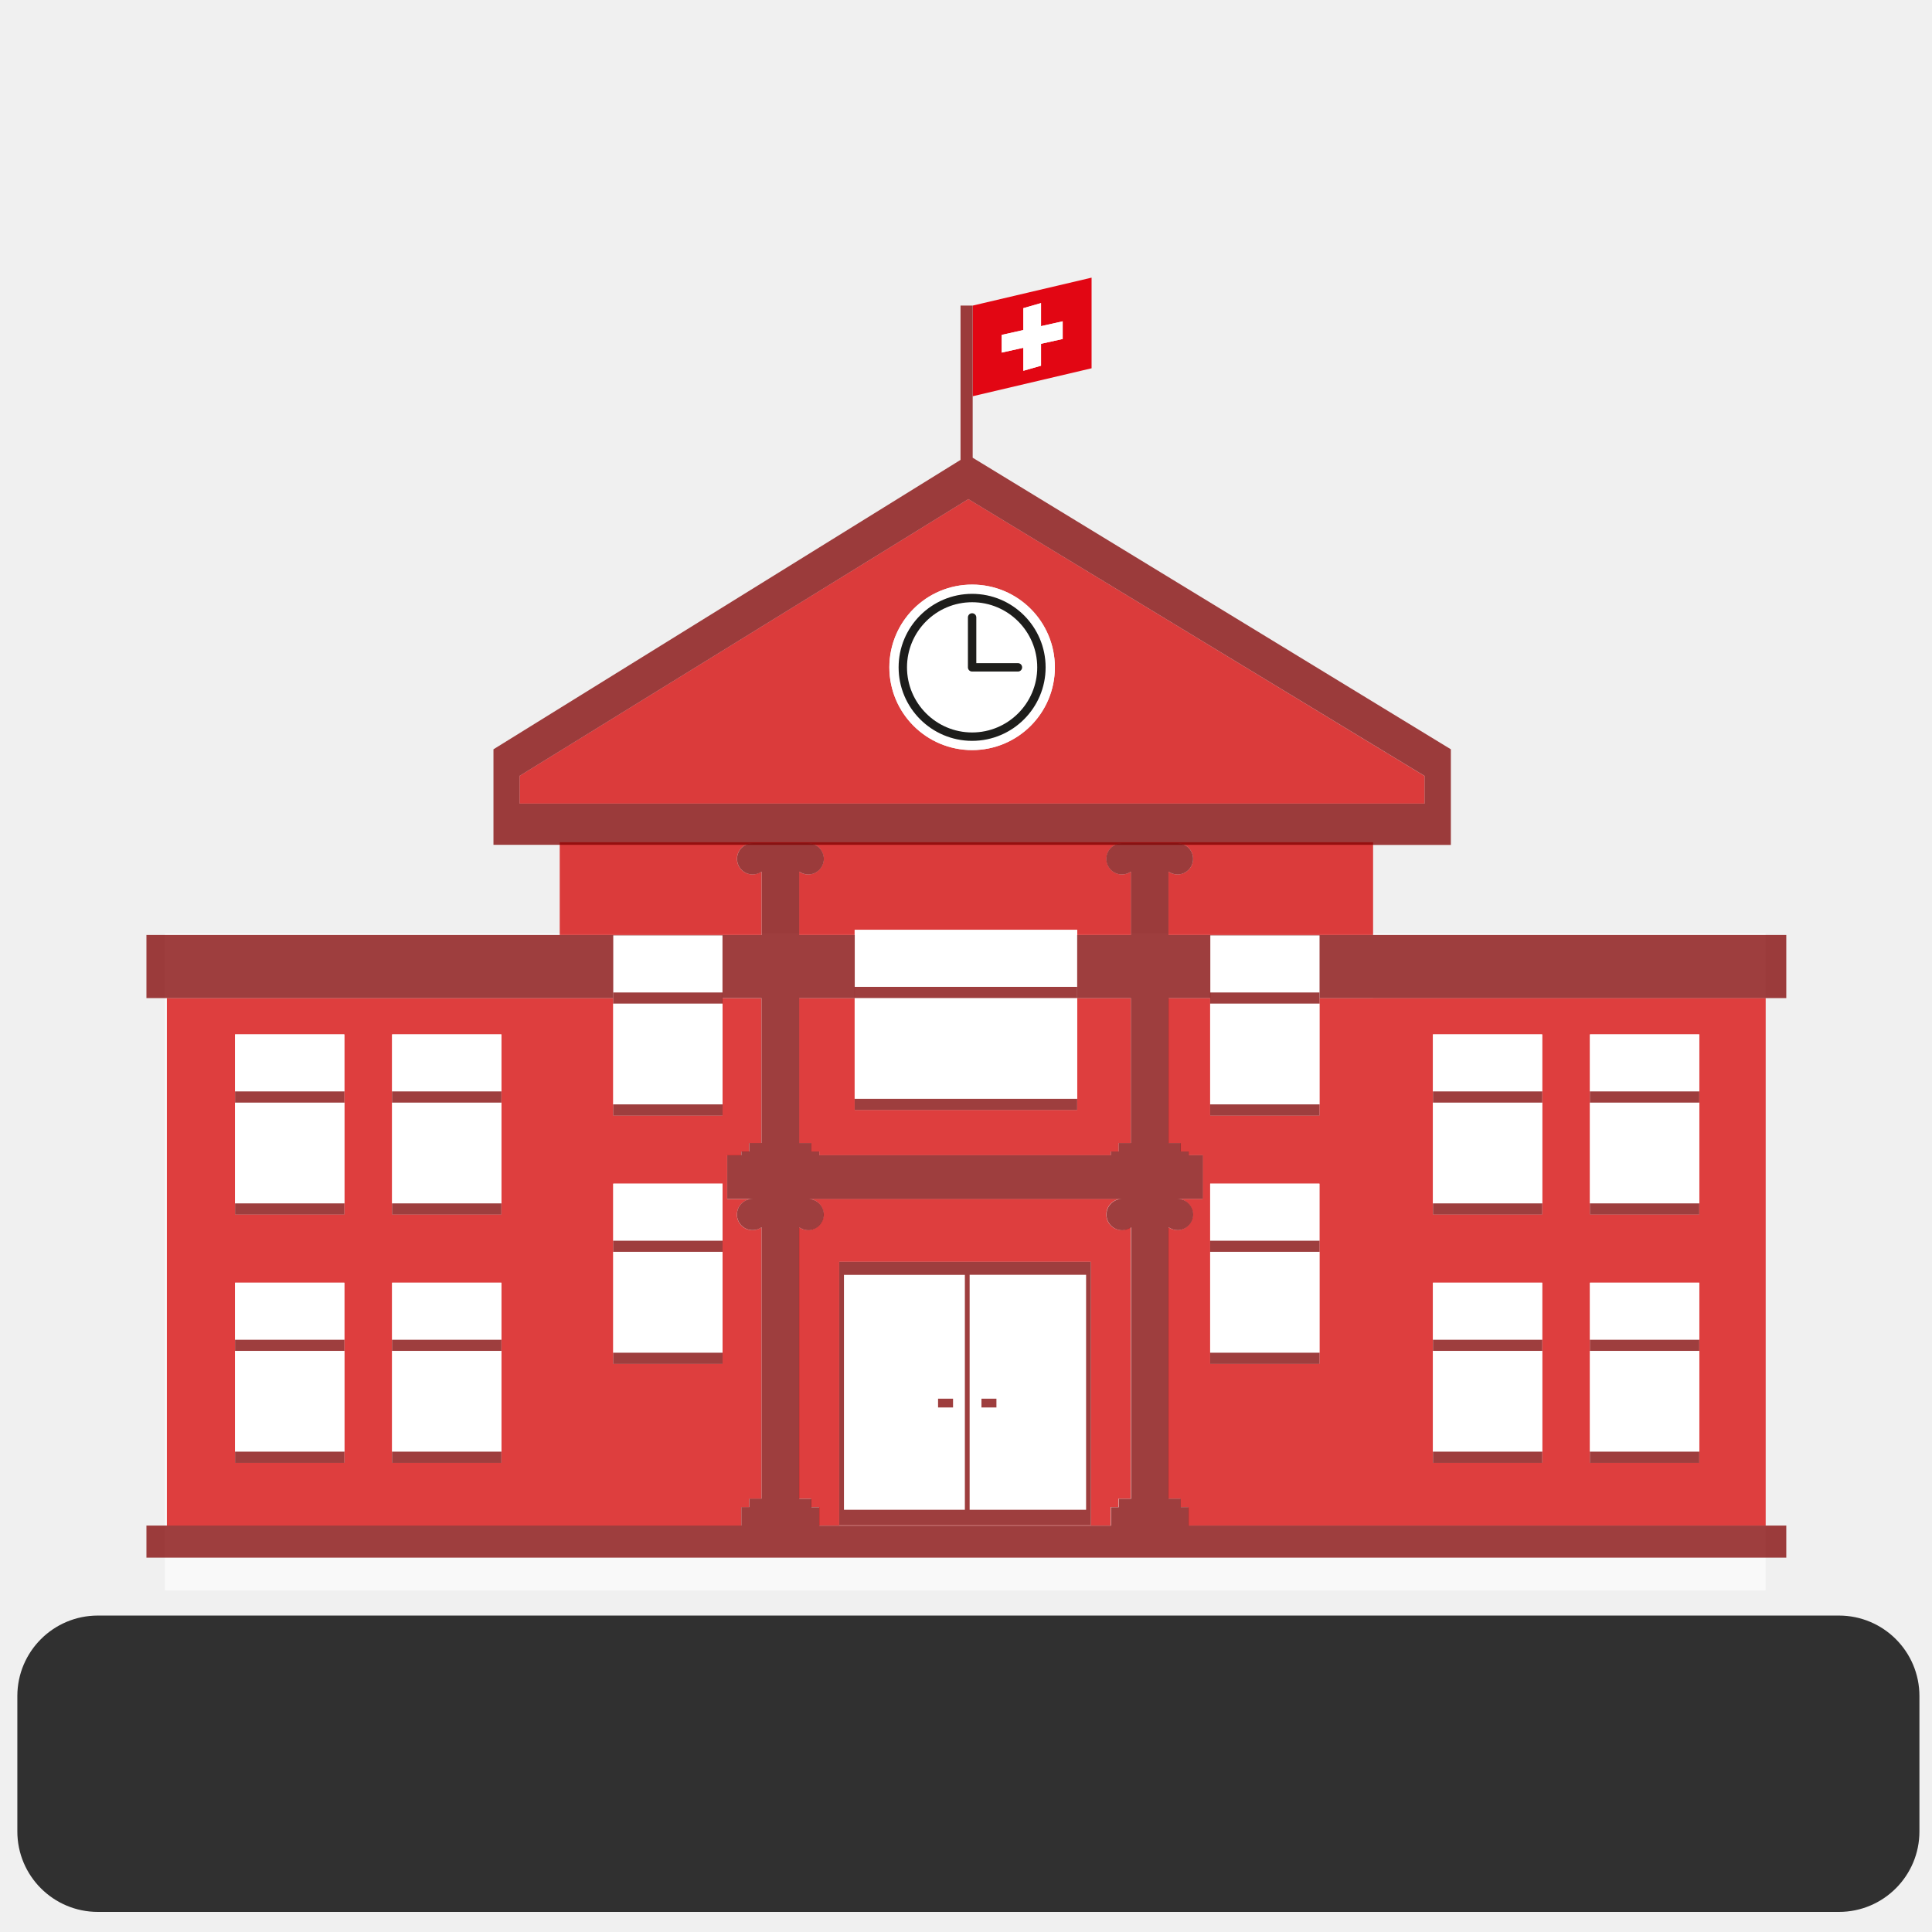
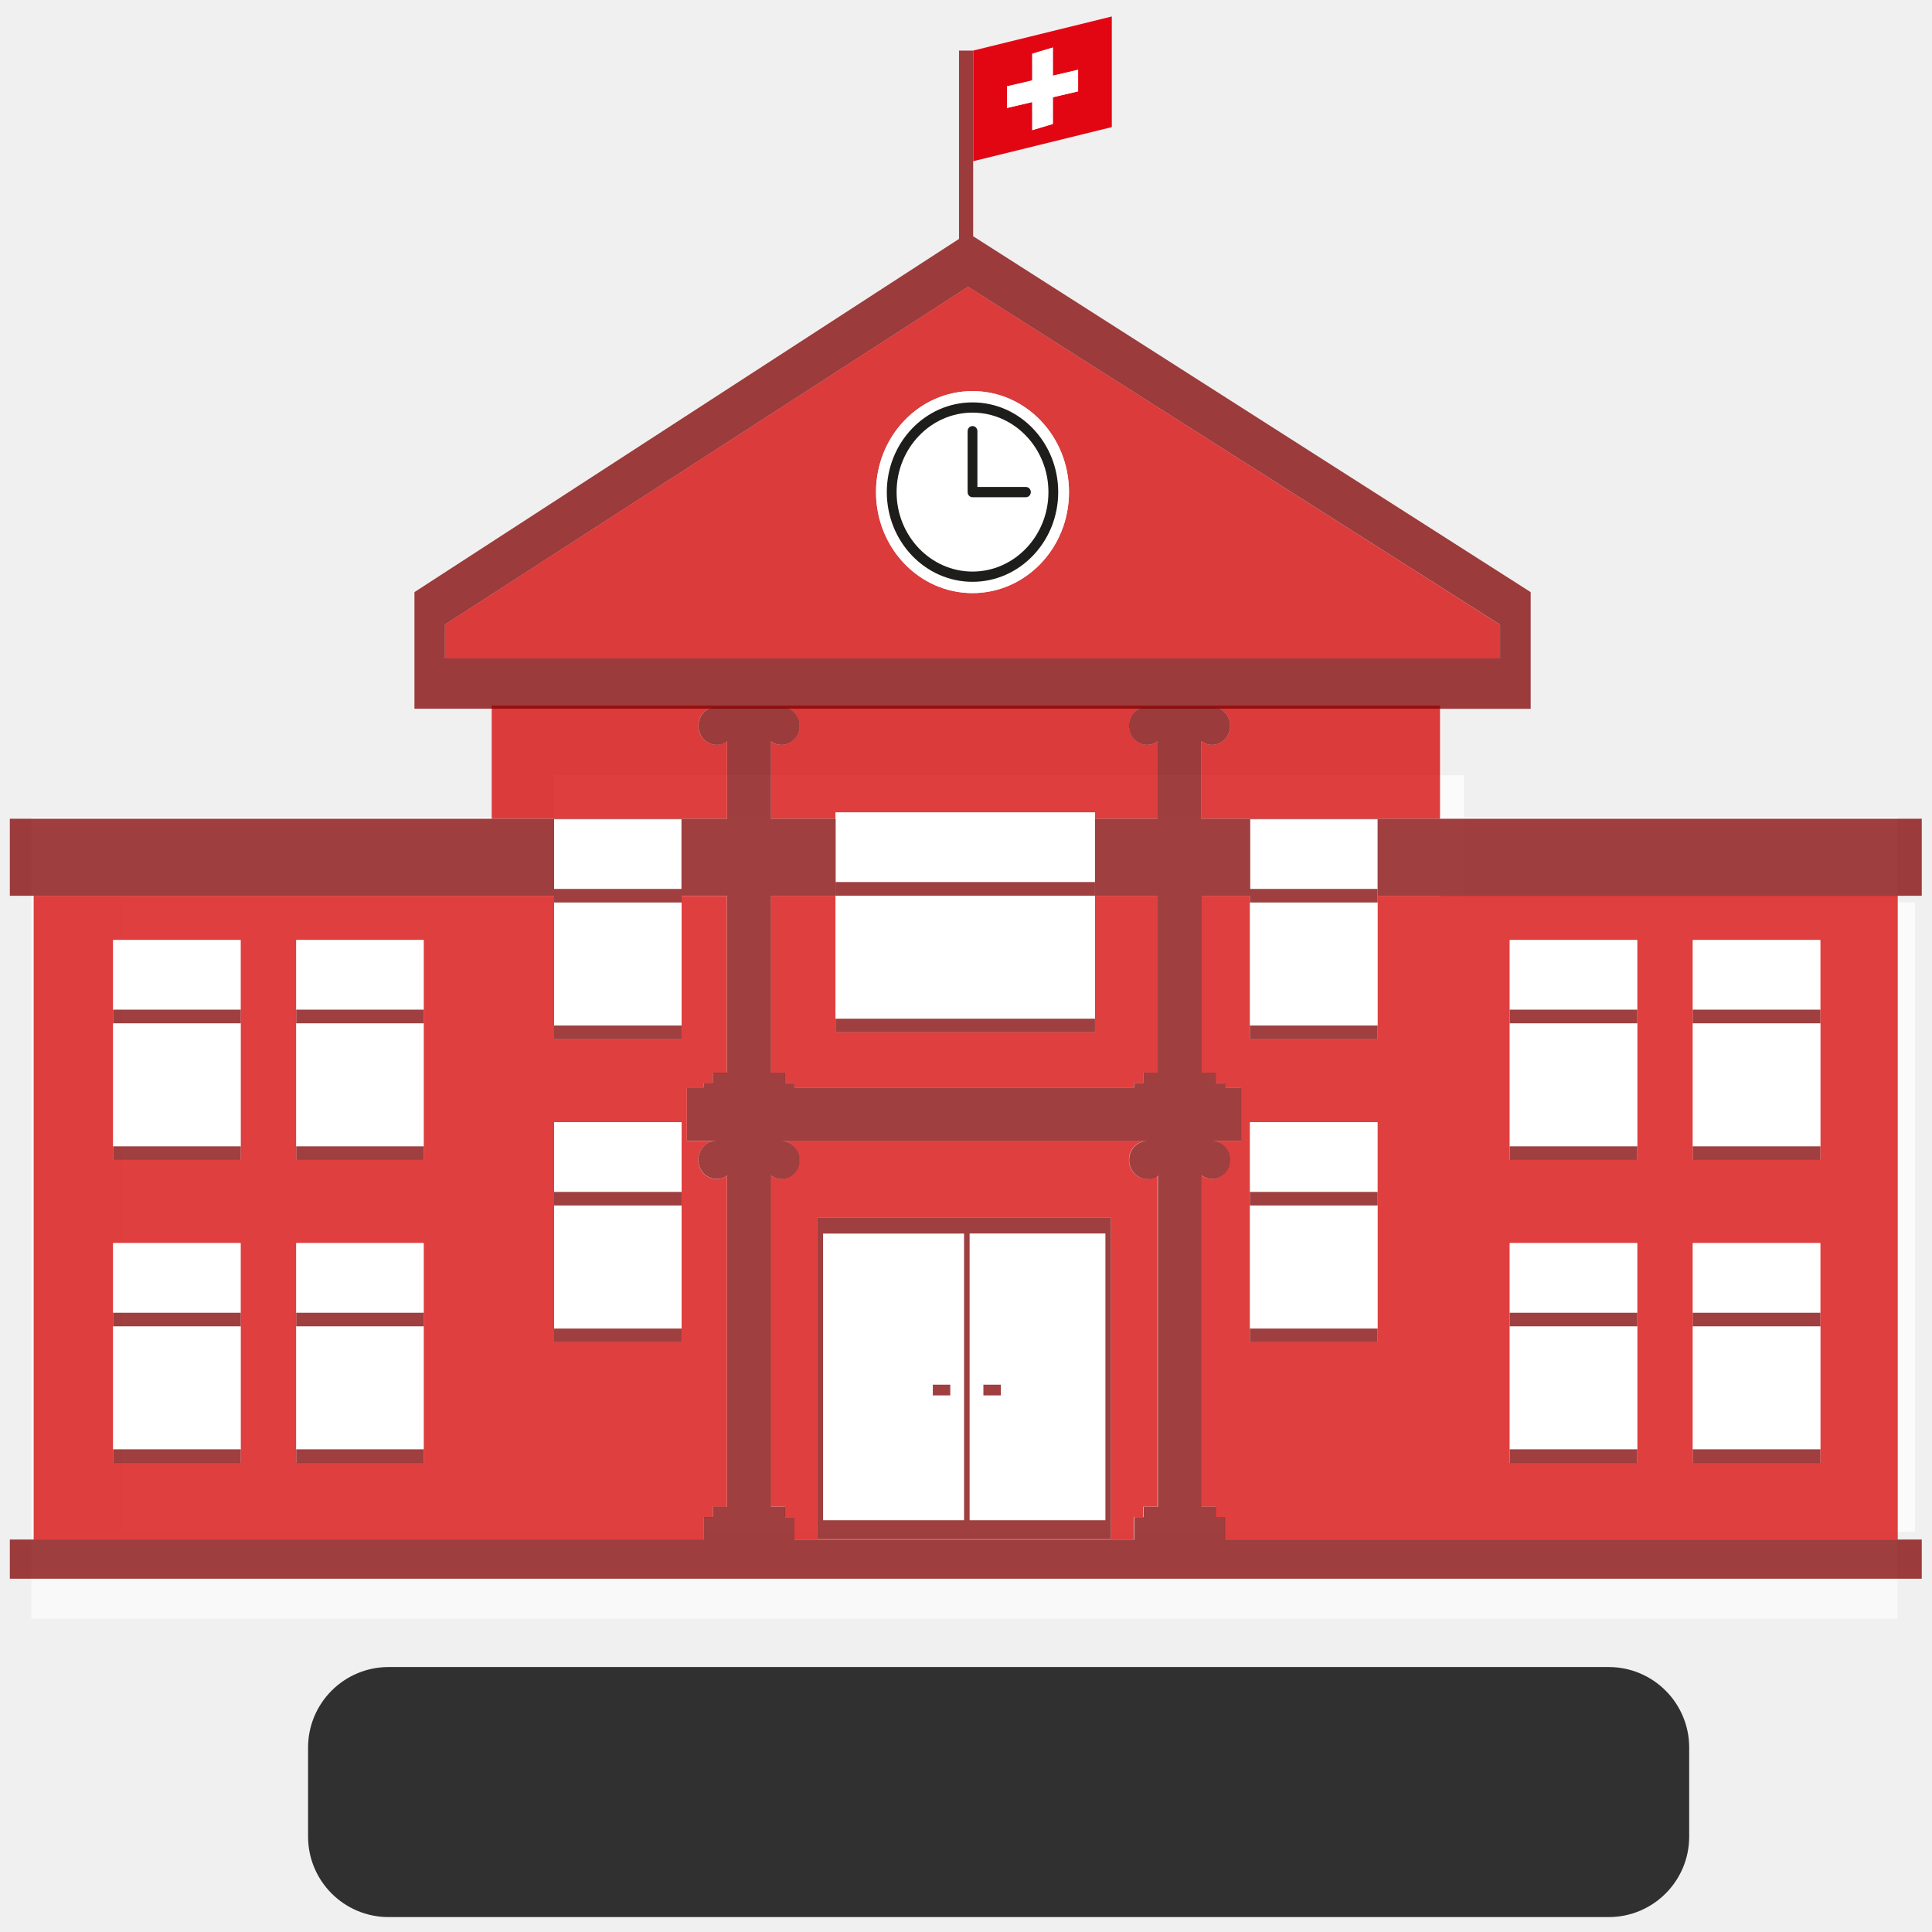
<svg xmlns="http://www.w3.org/2000/svg" version="1.1" id="Ebene_1" x="0px" y="0px" viewBox="0 0 240 240" style="enable-background:new 0 0 240 240;" xml:space="preserve">
  <defs id="defs163" />
  <style type="text/css" id="style2">
	.st0{fill:#D50000;}
	.st1{fill:#E20613;}
	.st2{fill:#FFFFFF;}
	.st3{fill:#585858;}
	.st4{fill:#1D1D1B;}
	.st5{fill:#858B8A;}
	.st6{fill:none;}
</style>
-   <rect style="opacity:0.8;fill:#ffffff;fill-opacity:0.753;stroke:none;stroke-width:1;stroke-opacity:1" id="rect977" width="198.829" height="81.617" x="20.494" y="115.957" />
-   <g id="g16" style="fill:#d40000;fill-opacity:0.753">
-     <path class="st0" d="M146.27,104.75c1.07,0,1.94,0.87,1.94,1.94s-0.87,1.94-1.94,1.94c-0.42,0-0.8-0.13-1.12-0.36v7.88h25.42v-4.08   v-7.44H69.53v11.52h25.08v-7.88c-0.32,0.22-0.7,0.36-1.12,0.36c-1.07,0-1.94-0.87-1.94-1.94s0.87-1.94,1.94-1.94h1.12h2.33h0.7   h1.63h1.12c1.07,0,1.94,0.87,1.94,1.94s-0.87,1.94-1.94,1.94c-0.42,0-0.8-0.13-1.12-0.36v7.88h6.9v-0.64h16.75h10.9v0.64h6.68   v-7.88c-0.32,0.22-0.7,0.36-1.12,0.36c-1.07,0-1.94-0.87-1.94-1.94s0.87-1.94,1.94-1.94h1.12h2.33h0.7h1.63H146.27z" id="path4" style="fill:#d40000;fill-opacity:0.753" />
-     <path class="st0" d="M89.76,124.67v12.52v1.38H76.18v-1.38v-12.52v-0.68h-6.66H20.73v65.53h48.79H92.1v-2.29h0.98v-1.05h1.52   v-33.72c-0.32,0.22-0.7,0.36-1.12,0.36c-1.07,0-1.94-0.87-1.94-1.94c0-1.07,0.87-1.94,1.94-1.94h-3.15v-2.71v-2.71h1.76v-0.47h0.98   v-1.05h1.52v-18h-4.85V124.67z M42.78,166.43v1.38v12.52v1.38H29.2v-1.38v-12.52v-1.38v-7.09h8.22h5.35V166.43z M42.78,135.58v1.38   v12.52v1.38H29.2v-1.38v-12.52v-1.38v-7.09h8.22h5.35V135.58z M62.28,166.43v1.38v12.52v1.38H48.71v-1.38v-12.52v-1.38v-7.09h8.22   h5.35V166.43z M62.28,135.58v1.38v12.52v1.38H48.71v-1.38v-12.52v-1.38v-7.09h8.22h5.35V135.58z M89.76,154.13v1.38v12.52v1.38   H76.18v-1.38v-12.52v-1.38v-7.09h8.22h5.35V154.13z" id="path6" style="fill:#d40000;fill-opacity:0.753" />
-     <polygon class="st0" points="133.81,136.5 133.81,137.88 106.17,137.88 106.17,136.5 106.17,123.99 99.27,123.99 99.27,141.99    100.79,141.99 100.79,143.04 101.78,143.04 101.78,143.51 137.98,143.51 137.98,143.04 138.97,143.04 138.97,141.99 140.49,141.99    140.49,123.99 133.81,123.99  " id="polygon8" style="fill:#d40000;fill-opacity:0.753" />
-     <path class="st0" d="M170.57,123.99h-6.66v0.68v12.52v1.38h-13.58v-1.38v-12.52v-0.68h-5.18v18h1.52v1.05h0.98v0.47h1.76v2.71v2.71   h-3.15c1.07,0,1.94,0.87,1.94,1.94c0,1.07-0.87,1.94-1.94,1.94c-0.42,0-0.8-0.13-1.12-0.36v33.72h1.52v1.05h0.98v2.29h22.91h48.79   v-65.53H170.57z M163.91,154.13v1.38v12.52v1.38h-13.58v-1.38v-12.52v-1.38v-7.09h8.22h5.35V154.13z M191.58,166.43v1.38v12.52   v1.38h-13.58v-1.38v-12.52v-1.38v-7.09h8.22h5.35V166.43z M191.58,135.58v1.38v12.52v1.38h-13.58v-1.38v-12.52v-1.38v-7.09h8.22   h5.35V135.58z M211.09,166.43v1.38v12.52v1.38h-13.58v-1.38v-12.52v-1.38v-7.09h8.22h5.35V166.43z M211.09,135.58v1.38v12.52v1.38   h-13.58v-1.38v-12.52v-1.38v-7.09h8.22h5.35V135.58z" id="path10" style="fill:#d40000;fill-opacity:0.753" />
-     <path class="st0" d="M137.43,150.87c0-1.07,0.87-1.94,1.94-1.94h-38.99c1.07,0,1.94,0.87,1.94,1.94c0,1.07-0.87,1.94-1.94,1.94   c-0.42,0-0.8-0.13-1.12-0.36v33.72h1.52v1.05h0.98v2.29h18.67h17.54v-2.29h0.98v-1.05h1.52v-33.72c-0.32,0.22-0.7,0.36-1.12,0.36   C138.3,152.82,137.43,151.95,137.43,150.87z M135.51,189.46h-0.59h-14.47h-0.59h-15.02h-0.04h-0.55v-32.71h0.55h0.04h15.02h0.59   h14.47h0.59V189.46z" id="path12" style="fill:#d40000;fill-opacity:0.753" />
-     <path class="st0" d="M176.97,96.4L120.29,62L64.55,96.38v3.45h112.42V96.4z M120.76,93.18c-5.68,0-10.28-4.6-10.28-10.28   c0-5.68,4.6-10.28,10.28-10.28c5.68,0,10.28,4.6,10.28,10.28C131.04,88.58,126.44,93.18,120.76,93.18z" id="path14" style="fill:#d40000;fill-opacity:0.753" />
-   </g>
-   <path class="st1" d="M135.6,34.49l-14.76,3.47v11.26l14.76-3.47V34.49z M132.01,42.11l-2.69,0.6v2.72l-2.19,0.63V43.2l-2.69,0.6  V41.6l2.69-0.6v-2.72l2.19-0.63v2.86l2.69-0.6V42.11z" id="path18" />
-   <g id="g76">
-     <polygon class="st2" points="76.18,124.67 76.18,137.19 79.06,137.19 89.76,137.19 89.76,124.67 82.25,124.67  " id="polygon20" />
-     <polygon class="st2" points="76.18,116.2 76.18,123.29 82.6,123.29 89.76,123.29 89.76,116.2 84.41,116.2  " id="polygon22" />
-     <polygon class="st2" points="150.33,124.67 150.33,137.19 153.2,137.19 163.91,137.19 163.91,124.67 156.4,124.67  " id="polygon24" />
-     <polygon class="st2" points="150.33,116.2 150.33,123.29 156.75,123.29 163.91,123.29 163.91,116.2 158.56,116.2  " id="polygon26" />
-     <polygon class="st2" points="76.18,147.04 76.18,154.13 82.6,154.13 89.76,154.13 89.76,147.04 84.41,147.04  " id="polygon28" />
-     <polygon class="st2" points="76.18,155.51 76.18,168.04 79.06,168.04 89.76,168.04 89.76,155.51 82.25,155.51  " id="polygon30" />
-     <polygon class="st2" points="150.33,155.51 150.33,168.04 153.2,168.04 163.91,168.04 163.91,155.51 156.4,155.51  " id="polygon32" />
-     <polygon class="st2" points="150.33,147.04 150.33,154.13 156.75,154.13 163.91,154.13 163.91,147.04 158.56,147.04  " id="polygon34" />
-     <path class="st2" d="M120.45,158.37v6.38v22.81h14.47v-29.18h-11.87H120.45z M123.78,173.75v1.09h-1.86v-1.09H123.78z" id="path36" />
-     <path class="st2" d="M104.84,187.55h6.33h8.69V166.2v-7.83h-15.02V187.55z M116.53,173.75h0.26h1.6v1.09h-1.87v-0.44V173.75z" id="path38" />
-     <polygon class="st2" points="48.71,128.5 48.71,135.58 55.12,135.58 62.28,135.58 62.28,128.5 56.93,128.5  " id="polygon40" />
-     <polygon class="st2" points="48.71,136.97 48.71,149.49 51.58,149.49 62.28,149.49 62.28,136.97 54.77,136.97  " id="polygon42" />
-     <polygon class="st2" points="48.71,167.81 48.71,180.33 51.58,180.33 62.28,180.33 62.28,167.81 54.77,167.81  " id="polygon44" />
-     <polygon class="st2" points="48.71,159.34 48.71,166.43 55.12,166.43 62.28,166.43 62.28,159.34 56.93,159.34  " id="polygon46" />
-     <polygon class="st2" points="29.2,136.97 29.2,149.49 32.07,149.49 42.78,149.49 42.78,136.97 35.26,136.97  " id="polygon48" />
-     <polygon class="st2" points="29.2,128.5 29.2,135.58 35.62,135.58 42.78,135.58 42.78,128.5 37.42,128.5  " id="polygon50" />
-     <polygon class="st2" points="29.2,159.34 29.2,166.43 35.62,166.43 42.78,166.43 42.78,159.34 37.42,159.34  " id="polygon52" />
-     <polygon class="st2" points="29.2,167.81 29.2,180.33 32.07,180.33 42.78,180.33 42.78,167.81 35.26,167.81  " id="polygon54" />
-     <polygon class="st2" points="197.51,136.97 197.51,149.49 200.38,149.49 211.09,149.49 211.09,136.97 203.58,136.97  " id="polygon56" />
-     <polygon class="st2" points="197.51,159.34 197.51,166.43 203.93,166.43 211.09,166.43 211.09,159.34 205.74,159.34  " id="polygon58" />
-     <polygon class="st2" points="197.51,167.81 197.51,180.33 200.38,180.33 211.09,180.33 211.09,167.81 203.58,167.81  " id="polygon60" />
-     <polygon class="st2" points="178.01,136.97 178.01,149.49 180.88,149.49 191.58,149.49 191.58,136.97 184.07,136.97  " id="polygon62" />
-     <polygon class="st2" points="178.01,128.5 178.01,135.58 184.42,135.58 191.58,135.58 191.58,128.5 186.23,128.5  " id="polygon64" />
-     <polygon class="st2" points="178.01,159.34 178.01,166.43 184.42,166.43 191.58,166.43 191.58,159.34 186.23,159.34  " id="polygon66" />
-     <polygon class="st2" points="178.01,167.81 178.01,180.33 180.88,180.33 191.58,180.33 191.58,167.81 184.07,167.81  " id="polygon68" />
-     <polygon class="st2" points="133.81,122.59 133.81,116.15 133.81,115.51 122.91,115.51 106.17,115.51 106.17,116.15 106.17,122.59    119.23,122.59  " id="polygon70" />
-     <polygon class="st2" points="133.81,136.5 133.81,123.99 133.81,123.98 118.52,123.98 106.17,123.98 106.17,123.99 106.17,136.5    112.02,136.5  " id="polygon72" />
-     <polygon class="st2" points="205.74,128.5 197.51,128.5 197.51,135.58 203.93,135.58 211.09,135.58 211.09,128.5  " id="polygon74" />
-   </g>
-   <g id="g136" style="fill:#800000;fill-opacity:0.753">
-     <polygon class="st3" points="112.02,136.5 106.17,136.5 106.17,137.88 133.81,137.88 133.81,136.5 " id="polygon78" style="fill:#800000;fill-opacity:0.753" />
-     <polygon class="st3" points="76.18,138.58 89.76,138.58 89.76,137.19 79.06,137.19 76.18,137.19 " id="polygon80" style="fill:#800000;fill-opacity:0.753" />
-     <polygon class="st3" points="150.33,138.58 163.91,138.58 163.91,137.19 153.2,137.19 150.33,137.19 " id="polygon82" style="fill:#800000;fill-opacity:0.753" />
-     <polygon class="st3" points="76.18,169.42 89.76,169.42 89.76,168.04 79.06,168.04 76.18,168.04 " id="polygon84" style="fill:#800000;fill-opacity:0.753" />
-     <polygon class="st3" points="150.33,169.42 163.91,169.42 163.91,168.04 153.2,168.04 150.33,168.04 " id="polygon86" style="fill:#800000;fill-opacity:0.753" />
-     <path class="st3" d="m 120.45,156.75 h -0.59 -15.02 -0.04 -0.55 v 32.71 h 0.55 0.04 15.02 0.59 14.47 0.59 v -32.71 h -0.59 z m -0.59,9.45 v 21.35 h -8.69 -6.33 v -29.18 h 15.02 z m 15.06,21.35 h -14.47 v -22.81 -6.38 h 2.6 11.87 z" id="path88" style="fill:#800000;fill-opacity:0.753" />
-     <polygon class="st3" points="118.39,173.75 116.79,173.75 116.53,173.75 116.53,174.39 116.53,174.84 118.39,174.84 " id="polygon90" style="fill:#800000;fill-opacity:0.753" />
-     <rect x="121.92" y="173.75" class="st3" width="1.86" height="1.09" id="rect92" style="fill:#800000;fill-opacity:0.753" />
-     <polygon class="st3" points="178.01,181.72 191.58,181.72 191.58,180.33 180.88,180.33 178.01,180.33 " id="polygon94" style="fill:#800000;fill-opacity:0.753" />
-     <polygon class="st3" points="48.71,150.87 62.28,150.87 62.28,149.49 51.58,149.49 48.71,149.49 " id="polygon96" style="fill:#800000;fill-opacity:0.753" />
-     <polygon class="st3" points="48.71,181.72 62.28,181.72 62.28,180.33 51.58,180.33 48.71,180.33 " id="polygon98" style="fill:#800000;fill-opacity:0.753" />
-     <polygon class="st3" points="29.2,150.87 42.78,150.87 42.78,149.49 32.07,149.49 29.2,149.49 " id="polygon100" style="fill:#800000;fill-opacity:0.753" />
-     <polygon class="st3" points="29.2,181.72 42.78,181.72 42.78,180.33 32.07,180.33 29.2,180.33 " id="polygon102" style="fill:#800000;fill-opacity:0.753" />
-     <polygon class="st3" points="197.51,150.87 211.09,150.87 211.09,149.49 200.38,149.49 197.51,149.49 " id="polygon104" style="fill:#800000;fill-opacity:0.753" />
-     <polygon class="st3" points="197.51,181.72 211.09,181.72 211.09,180.33 200.38,180.33 197.51,180.33 " id="polygon106" style="fill:#800000;fill-opacity:0.753" />
-     <polygon class="st3" points="178.01,150.87 191.58,150.87 191.58,149.49 180.88,149.49 178.01,149.49 " id="polygon108" style="fill:#800000;fill-opacity:0.753" />
-     <polygon class="st3" points="133.81,123.98 133.81,122.59 119.23,122.59 106.17,122.59 106.17,123.98 118.52,123.98 " id="polygon110" style="fill:#800000;fill-opacity:0.753" />
-     <polygon class="st3" points="89.76,123.29 82.6,123.29 76.18,123.29 76.18,123.99 76.18,124.67 82.25,124.67 89.76,124.67 89.76,123.99 " id="polygon112" style="fill:#800000;fill-opacity:0.753" />
-     <polygon class="st3" points="163.91,123.29 156.75,123.29 150.33,123.29 150.33,123.99 150.33,124.67 156.4,124.67 163.91,124.67 163.91,123.99 " id="polygon114" style="fill:#800000;fill-opacity:0.753" />
-     <polygon class="st3" points="76.18,154.13 76.18,155.51 82.25,155.51 89.76,155.51 89.76,154.13 82.6,154.13 " id="polygon116" style="fill:#800000;fill-opacity:0.753" />
-     <polygon class="st3" points="150.33,154.13 150.33,155.51 156.4,155.51 163.91,155.51 163.91,154.13 156.75,154.13 " id="polygon118" style="fill:#800000;fill-opacity:0.753" />
-     <polygon class="st3" points="178.01,166.43 178.01,167.81 184.07,167.81 191.58,167.81 191.58,166.43 184.42,166.43 " id="polygon120" style="fill:#800000;fill-opacity:0.753" />
-     <polygon class="st3" points="48.71,135.58 48.71,136.97 54.77,136.97 62.28,136.97 62.28,135.58 55.12,135.58 " id="polygon122" style="fill:#800000;fill-opacity:0.753" />
-     <polygon class="st3" points="48.71,166.43 48.71,167.81 54.77,167.81 62.28,167.81 62.28,166.43 55.12,166.43 " id="polygon124" style="fill:#800000;fill-opacity:0.753" />
-     <polygon class="st3" points="29.2,135.58 29.2,136.97 35.26,136.97 42.78,136.97 42.78,135.58 35.62,135.58 " id="polygon126" style="fill:#800000;fill-opacity:0.753" />
-     <polygon class="st3" points="29.2,166.43 29.2,167.81 35.26,167.81 42.78,167.81 42.78,166.43 35.62,166.43 " id="polygon128" style="fill:#800000;fill-opacity:0.753" />
-     <polygon class="st3" points="203.93,135.58 197.51,135.58 197.51,136.97 203.58,136.97 211.09,136.97 211.09,135.58 " id="polygon130" style="fill:#800000;fill-opacity:0.753" />
-     <polygon class="st3" points="197.51,166.43 197.51,167.81 203.58,167.81 211.09,167.81 211.09,166.43 203.93,166.43 " id="polygon132" style="fill:#800000;fill-opacity:0.753" />
-     <polygon class="st3" points="178.01,135.58 178.01,136.97 184.07,136.97 191.58,136.97 191.58,135.58 184.42,135.58 " id="polygon134" style="fill:#800000;fill-opacity:0.753" />
-   </g>
-   <path class="st2" d="M120.76,72.62c-5.68,0-10.28,4.6-10.28,10.28c0,5.68,4.6,10.28,10.28,10.28c5.68,0,10.28-4.6,10.28-10.28  C131.04,77.22,126.44,72.62,120.76,72.62z M120.76,92.04c-5.04,0-9.13-4.1-9.13-9.13c0-5.04,4.1-9.13,9.13-9.13  c5.04,0,9.13,4.1,9.13,9.13C129.89,87.94,125.8,92.04,120.76,92.04z" id="path138" />
-   <path class="st2" d="M120.76,74.82c-4.46,0-8.09,3.63-8.09,8.09c0,4.46,3.63,8.09,8.09,8.09c4.46,0,8.09-3.63,8.09-8.09  C128.85,78.44,125.22,74.82,120.76,74.82z M126.97,82.9c0,0.29-0.23,0.52-0.52,0.52h-5.69c-0.29,0-0.52-0.23-0.52-0.52v-6.2  c0-0.29,0.23-0.52,0.52-0.52c0.29,0,0.52,0.23,0.52,0.52v5.67h5.17C126.74,82.38,126.97,82.61,126.97,82.9z" id="path140" />
-   <g id="g146">
-     <path class="st4" d="M120.76,73.77c-5.04,0-9.13,4.1-9.13,9.13c0,5.04,4.1,9.13,9.13,9.13c5.04,0,9.13-4.1,9.13-9.13   C129.89,77.87,125.8,73.77,120.76,73.77z M120.76,90.99c-4.46,0-8.09-3.63-8.09-8.09c0-4.46,3.63-8.09,8.09-8.09   c4.46,0,8.09,3.63,8.09,8.09C128.85,87.36,125.22,90.99,120.76,90.99z" id="path142" />
-     <path class="st4" d="M126.45,82.38h-5.17V76.7c0-0.29-0.23-0.52-0.52-0.52c-0.29,0-0.52,0.23-0.52,0.52v6.2   c0,0.29,0.23,0.52,0.52,0.52h5.69c0.29,0,0.52-0.23,0.52-0.52C126.97,82.61,126.74,82.38,126.45,82.38z" id="path144" />
-   </g>
-   <g id="g152" style="fill:#800000;fill-opacity:0.753">
-     <path class="st5" d="M170.57,104.96h9.66V93.08l-59.4-36.22v-18.9h-1.51v19.17L61.3,93.08v11.87h8.23H170.57z M64.55,96.38   L120.29,62l56.68,34.39v3.44H64.55V96.38z" id="path148" style="fill:#800000;fill-opacity:0.753" />
-     <path class="st5" d="M163.91,123.99h6.66h48.79h2.54v-7.84h-51.33h-25.42v-7.88c0.32,0.22,0.7,0.36,1.12,0.36   c1.07,0,1.94-0.87,1.94-1.94s-0.87-1.94-1.94-1.94h-1.12h-1.63h-0.7h-2.33h-1.12c-1.07,0-1.94,0.87-1.94,1.94s0.87,1.94,1.94,1.94   c0.42,0,0.8-0.13,1.12-0.36v7.88h-6.68v6.45v1.38v0.01h6.68v18h-1.52v1.05h-0.98v0.47h-36.21v-0.47h-0.98v-1.05h-1.52v-18h6.9   v-0.01v-1.38v-6.45h-6.9v-7.88c0.32,0.22,0.7,0.36,1.12,0.36c1.07,0,1.94-0.87,1.94-1.94s-0.87-1.94-1.94-1.94h-1.12h-1.63h-0.7   h-2.33h-1.12c-1.07,0-1.94,0.87-1.94,1.94s0.87,1.94,1.94,1.94c0.42,0,0.8-0.13,1.12-0.36v7.88H69.53H18.19v7.84h2.54h48.79h6.66   v-0.7v-7.09h8.22h5.35v7.09v0.7h4.85v18h-1.52v1.05H92.1v0.47h-1.76v2.71v2.71h3.15c-1.07,0-1.94,0.87-1.94,1.94   c0,1.07,0.87,1.94,1.94,1.94c0.42,0,0.8-0.13,1.12-0.36v33.72h-1.52v1.05H92.1v2.29H69.53H20.73h-2.54v3.99H221.9v-3.99h-2.54   h-48.79h-22.91v-2.29h-0.98v-1.05h-1.52v-33.72c0.32,0.22,0.7,0.36,1.12,0.36c1.07,0,1.94-0.87,1.94-1.94   c0-1.07-0.87-1.94-1.94-1.94h3.15v-2.71v-2.71h-1.76v-0.47h-0.98v-1.05h-1.52v-18h5.18v-0.7v-7.09h8.22h5.35v7.09V123.99z    M101.78,189.52v-2.29h-0.98v-1.05h-1.52v-33.72c0.32,0.22,0.7,0.36,1.12,0.36c1.07,0,1.94-0.87,1.94-1.94   c0-1.07-0.87-1.94-1.94-1.94h38.99c-1.07,0-1.94,0.87-1.94,1.94c0,1.07,0.87,1.94,1.94,1.94c0.42,0,0.8-0.13,1.12-0.36v33.72h-1.52   v1.05h-0.98v2.29h-17.54H101.78z" id="path150" style="fill:#800000;fill-opacity:0.753" />
-   </g>
-   <polygon class="st2" points="129.32,37.65 127.12,38.28 127.12,41 124.43,41.6 124.43,43.8 127.12,43.2 127.12,46.06 129.32,45.43   129.32,42.71 132.01,42.11 132.01,39.92 129.32,40.52 " id="polygon154" />
+   <path style="opacity:1;fill:#ffffff;fill-opacity:0.753;stroke:none;stroke-width:1;stroke-opacity:1" d="M 68.833,96.312 V 112.109 H 15.176 v 78.174 H 237.876 V 112.109 H 181.858 V 96.312 Z" id="rect895" />
  <g id="g158">
    <rect class="st6" width="240" height="240" id="rect156" />
  </g>
-   <rect style="opacity:0.8;fill:#000000;fill-opacity:1;stroke:none;stroke-width:1;stroke-opacity:1" id="rect972" width="236.285" height="36.813" x="2.154" y="200.691" rx="10" ry="10" />
+   <rect style="opacity:0.8;fill:#000000;fill-opacity:1;stroke:none;stroke-width:1;stroke-opacity:1" id="rect972" width="171.567" height="31.061" x="38.27" y="207.086" rx="10" ry="10" />
+   <rect style="opacity:0.8;fill:#ffffff;fill-opacity:0.753;stroke:none;stroke-width:1;stroke-opacity:1" id="rect977" width="231.816" height="99.611" x="3.908" y="101.475" />
+   <g transform="matrix(1.165909,0,0,1.220467,-19.98606,-40.04659)" id="g16" style="fill:#d40000;fill-opacity:0.753;stroke-width:0.838">
+     <path class="st0" d="m 146.27,104.75 c 1.07,0 1.94,0.87 1.94,1.94 0,1.07 -0.87,1.94 -1.94,1.94 -0.42,0 -0.8,-0.13 -1.12,-0.36 v 7.88 h 25.42 v -4.08 -7.44 H 69.53 v 11.52 h 25.08 v -7.88 c -0.32,0.22 -0.7,0.36 -1.12,0.36 -1.07,0 -1.94,-0.87 -1.94,-1.94 0,-1.07 0.87,-1.94 1.94,-1.94 h 1.12 2.33 0.7 1.63 1.12 c 1.07,0 1.94,0.87 1.94,1.94 0,1.07 -0.87,1.94 -1.94,1.94 -0.42,0 -0.8,-0.13 -1.12,-0.36 v 7.88 h 6.9 v -0.64 h 16.75 10.9 v 0.64 h 6.68 v -7.88 c -0.32,0.22 -0.7,0.36 -1.12,0.36 -1.07,0 -1.94,-0.87 -1.94,-1.94 0,-1.07 0.87,-1.94 1.94,-1.94 h 1.12 2.33 0.7 1.63 z" id="path4" style="fill:#d40000;fill-opacity:0.753;stroke-width:0.838" />
+     <path class="st0" d="m 89.76,124.67 v 12.52 1.38 H 76.18 v -1.38 -12.52 -0.68 H 69.52 20.73 v 65.53 H 69.52 92.1 v -2.29 h 0.98 v -1.05 h 1.52 v -33.72 c -0.32,0.22 -0.7,0.36 -1.12,0.36 -1.07,0 -1.94,-0.87 -1.94,-1.94 0,-1.07 0.87,-1.94 1.94,-1.94 h -3.15 v -2.71 -2.71 h 1.76 v -0.47 h 0.98 V 142 h 1.52 v -18 h -4.85 v 0.67 z m -46.98,41.76 v 1.38 12.52 1.38 H 29.2 v -1.38 -12.52 -1.38 -7.09 h 8.22 5.35 v 7.09 z m 0,-30.85 v 1.38 12.52 1.38 H 29.2 v -1.38 -12.52 -1.38 -7.09 h 8.22 5.35 v 7.09 z m 19.5,30.85 v 1.38 12.52 1.38 H 48.71 v -1.38 -12.52 -1.38 -7.09 h 8.22 5.35 z m 0,-30.85 v 1.38 12.52 1.38 H 48.71 v -1.38 -12.52 -1.38 -7.09 h 8.22 5.35 z m 27.48,18.55 v 1.38 12.52 1.38 H 76.18 v -1.38 -12.52 -1.38 -7.09 h 8.22 5.35 v 7.09 z" id="path6" style="fill:#d40000;fill-opacity:0.753;stroke-width:0.838" />
+     <polygon class="st0" points="140.49,141.99 140.49,123.99 133.81,123.99 133.81,136.5 133.81,137.88 106.17,137.88 106.17,136.5 106.17,123.99 99.27,123.99 99.27,141.99 100.79,141.99 100.79,143.04 101.78,143.04 101.78,143.51 137.98,143.51 137.98,143.04 138.97,143.04 138.97,141.99 " id="polygon8" style="fill:#d40000;fill-opacity:0.753;stroke-width:0.838" />
+     <path class="st0" d="m 170.57,123.99 h -6.66 v 0.68 12.52 1.38 h -13.58 v -1.38 -12.52 -0.68 h -5.18 v 18 h 1.52 v 1.05 h 0.98 v 0.47 h 1.76 v 2.71 2.71 h -3.15 c 1.07,0 1.94,0.87 1.94,1.94 0,1.07 -0.87,1.94 -1.94,1.94 -0.42,0 -0.8,-0.13 -1.12,-0.36 v 33.72 h 1.52 v 1.05 h 0.98 v 2.29 h 22.91 48.79 v -65.53 h -48.77 z m -6.66,30.14 v 1.38 12.52 1.38 h -13.58 v -1.38 -12.52 -1.38 -7.09 h 8.22 5.35 v 7.09 z m 27.67,12.3 v 1.38 12.52 1.38 H 178 v -1.38 -12.52 -1.38 -7.09 h 8.22 5.35 v 7.09 z m 0,-30.85 v 1.38 12.52 1.38 H 178 v -1.38 -12.52 -1.38 -7.09 h 8.22 5.35 v 7.09 z m 19.51,30.85 v 1.38 12.52 1.38 h -13.58 v -1.38 -12.52 -1.38 -7.09 h 8.22 5.35 v 7.09 z m 0,-30.85 v 1.38 12.52 1.38 h -13.58 v -1.38 -12.52 -1.38 -7.09 h 8.22 5.35 v 7.09 z" id="path10" style="fill:#d40000;fill-opacity:0.753;stroke-width:0.838" />
+     <path class="st0" d="m 137.43,150.87 c 0,-1.07 0.87,-1.94 1.94,-1.94 h -38.99 c 1.07,0 1.94,0.87 1.94,1.94 0,1.07 -0.87,1.94 -1.94,1.94 -0.42,0 -0.8,-0.13 -1.12,-0.36 v 33.72 h 1.52 v 1.05 h 0.98 v 2.29 h 18.67 17.54 v -2.29 h 0.98 v -1.05 h 1.52 v -33.72 c -0.32,0.22 -0.7,0.36 -1.12,0.36 -1.05,0.01 -1.92,-0.86 -1.92,-1.94 z m -1.92,38.59 h -0.59 -14.47 -0.59 -15.02 -0.04 -0.55 v -32.71 h 0.55 0.04 15.02 0.59 14.47 0.59 z" id="path12" style="fill:#d40000;fill-opacity:0.753;stroke-width:0.838" />
+     <path class="st0" d="M 176.97,96.4 120.29,62 64.55,96.38 v 3.45 h 112.42 z m -56.21,-3.22 c -5.68,0 -10.28,-4.6 -10.28,-10.28 0,-5.68 4.6,-10.28 10.28,-10.28 5.68,0 10.28,4.6 10.28,10.28 0,5.68 -4.6,10.28 -10.28,10.28 z" id="path14" style="fill:#d40000;fill-opacity:0.753;stroke-width:0.838" />
+   </g>
+   <path class="st1" d="M 138.111,2.047 120.902,6.282 V 20.025 l 17.209,-4.235 z m -4.186,9.3 -3.136,0.732 v 3.32 l -2.553,0.769 v -3.491 l -3.136,0.732 v -2.685 l 3.136,-0.732 v -3.32 l 2.553,-0.769 V 9.395 l 3.136,-0.732 z" id="path18" style="fill:#e20613;stroke-width:1" />
+   <g transform="matrix(1.165909,0,0,1.220467,-19.98606,-40.04659)" id="g76" style="fill:#ffffff;stroke-width:0.838">
+     <polygon class="st2" points="89.76,137.19 89.76,124.67 82.25,124.67 76.18,124.67 76.18,137.19 79.06,137.19 " id="polygon20" style="fill:#ffffff;stroke-width:0.838" />
+     <polygon class="st2" points="89.76,123.29 89.76,116.2 84.41,116.2 76.18,116.2 76.18,123.29 82.6,123.29 " id="polygon22" style="fill:#ffffff;stroke-width:0.838" />
+     <polygon class="st2" points="163.91,137.19 163.91,124.67 156.4,124.67 150.33,124.67 150.33,137.19 153.2,137.19 " id="polygon24" style="fill:#ffffff;stroke-width:0.838" />
+     <polygon class="st2" points="163.91,123.29 163.91,116.2 158.56,116.2 150.33,116.2 150.33,123.29 156.75,123.29 " id="polygon26" style="fill:#ffffff;stroke-width:0.838" />
+     <polygon class="st2" points="89.76,154.13 89.76,147.04 84.41,147.04 76.18,147.04 76.18,154.13 82.6,154.13 " id="polygon28" style="fill:#ffffff;stroke-width:0.838" />
+     <polygon class="st2" points="89.76,168.04 89.76,155.51 82.25,155.51 76.18,155.51 76.18,168.04 79.06,168.04 " id="polygon30" style="fill:#ffffff;stroke-width:0.838" />
+     <polygon class="st2" points="163.91,168.04 163.91,155.51 156.4,155.51 150.33,155.51 150.33,168.04 153.2,168.04 " id="polygon32" style="fill:#ffffff;stroke-width:0.838" />
+     <polygon class="st2" points="163.91,154.13 163.91,147.04 158.56,147.04 150.33,147.04 150.33,154.13 156.75,154.13 " id="polygon34" style="fill:#ffffff;stroke-width:0.838" />
+     <path class="st2" d="m 120.45,158.37 v 6.38 22.81 h 14.47 v -29.18 h -11.87 -2.6 z m 3.33,15.38 v 1.09 h -1.86 v -1.09 z" id="path36" style="fill:#ffffff;stroke-width:0.838" />
+     <path class="st2" d="m 104.84,187.55 h 6.33 8.69 v -21.35 -7.83 h -15.02 z m 11.69,-13.8 h 0.26 1.6 v 1.09 h -1.87 v -0.44 -0.65 z" id="path38" style="fill:#ffffff;stroke-width:0.838" />
+     <polygon class="st2" points="62.28,135.58 62.28,128.5 56.93,128.5 48.71,128.5 48.71,135.58 55.12,135.58 " id="polygon40" style="fill:#ffffff;stroke-width:0.838" />
+     <polygon class="st2" points="62.28,149.49 62.28,136.97 54.77,136.97 48.71,136.97 48.71,149.49 51.58,149.49 " id="polygon42" style="fill:#ffffff;stroke-width:0.838" />
+     <polygon class="st2" points="62.28,180.33 62.28,167.81 54.77,167.81 48.71,167.81 48.71,180.33 51.58,180.33 " id="polygon44" style="fill:#ffffff;stroke-width:0.838" />
+     <polygon class="st2" points="62.28,166.43 62.28,159.34 56.93,159.34 48.71,159.34 48.71,166.43 55.12,166.43 " id="polygon46" style="fill:#ffffff;stroke-width:0.838" />
+     <polygon class="st2" points="42.78,149.49 42.78,136.97 35.26,136.97 29.2,136.97 29.2,149.49 32.07,149.49 " id="polygon48" style="fill:#ffffff;stroke-width:0.838" />
+     <polygon class="st2" points="42.78,135.58 42.78,128.5 37.42,128.5 29.2,128.5 29.2,135.58 35.62,135.58 " id="polygon50" style="fill:#ffffff;stroke-width:0.838" />
+     <polygon class="st2" points="42.78,166.43 42.78,159.34 37.42,159.34 29.2,159.34 29.2,166.43 35.62,166.43 " id="polygon52" style="fill:#ffffff;stroke-width:0.838" />
+     <polygon class="st2" points="42.78,180.33 42.78,167.81 35.26,167.81 29.2,167.81 29.2,180.33 32.07,180.33 " id="polygon54" style="fill:#ffffff;stroke-width:0.838" />
+     <polygon class="st2" points="211.09,149.49 211.09,136.97 203.58,136.97 197.51,136.97 197.51,149.49 200.38,149.49 " id="polygon56" style="fill:#ffffff;stroke-width:0.838" />
+     <polygon class="st2" points="211.09,166.43 211.09,159.34 205.74,159.34 197.51,159.34 197.51,166.43 203.93,166.43 " id="polygon58" style="fill:#ffffff;stroke-width:0.838" />
+     <polygon class="st2" points="211.09,180.33 211.09,167.81 203.58,167.81 197.51,167.81 197.51,180.33 200.38,180.33 " id="polygon60" style="fill:#ffffff;stroke-width:0.838" />
+     <polygon class="st2" points="191.58,149.49 191.58,136.97 184.07,136.97 178.01,136.97 178.01,149.49 180.88,149.49 " id="polygon62" style="fill:#ffffff;stroke-width:0.838" />
+     <polygon class="st2" points="191.58,135.58 191.58,128.5 186.23,128.5 178.01,128.5 178.01,135.58 184.42,135.58 " id="polygon64" style="fill:#ffffff;stroke-width:0.838" />
+     <polygon class="st2" points="191.58,166.43 191.58,159.34 186.23,159.34 178.01,159.34 178.01,166.43 184.42,166.43 " id="polygon66" style="fill:#ffffff;stroke-width:0.838" />
+     <polygon class="st2" points="191.58,180.33 191.58,167.81 184.07,167.81 178.01,167.81 178.01,180.33 180.88,180.33 " id="polygon68" style="fill:#ffffff;stroke-width:0.838" />
+     <polygon class="st2" points="119.23,122.59 133.81,122.59 133.81,116.15 133.81,115.51 122.91,115.51 106.17,115.51 106.17,116.15 106.17,122.59 " id="polygon70" style="fill:#ffffff;stroke-width:0.838" />
+     <polygon class="st2" points="112.02,136.5 133.81,136.5 133.81,123.99 133.81,123.98 118.52,123.98 106.17,123.98 106.17,123.99 106.17,136.5 " id="polygon72" style="fill:#ffffff;stroke-width:0.838" />
+     <polygon class="st2" points="203.93,135.58 211.09,135.58 211.09,128.5 205.74,128.5 197.51,128.5 197.51,135.58 " id="polygon74" style="fill:#ffffff;stroke-width:0.838" />
+   </g>
+   <g transform="matrix(1.165909,0,0,1.220467,-19.98606,-40.04659)" id="g136" style="fill:#800000;fill-opacity:0.753;stroke-width:0.838">
+     <polygon class="st3" points="112.02,136.5 106.17,136.5 106.17,137.88 133.81,137.88 133.81,136.5 " id="polygon78" style="fill:#800000;fill-opacity:0.753;stroke-width:0.838" />
+     <polygon class="st3" points="76.18,138.58 89.76,138.58 89.76,137.19 79.06,137.19 76.18,137.19 " id="polygon80" style="fill:#800000;fill-opacity:0.753;stroke-width:0.838" />
+     <polygon class="st3" points="150.33,138.58 163.91,138.58 163.91,137.19 153.2,137.19 150.33,137.19 " id="polygon82" style="fill:#800000;fill-opacity:0.753;stroke-width:0.838" />
+     <polygon class="st3" points="76.18,169.42 89.76,169.42 89.76,168.04 79.06,168.04 76.18,168.04 " id="polygon84" style="fill:#800000;fill-opacity:0.753;stroke-width:0.838" />
+     <polygon class="st3" points="150.33,169.42 163.91,169.42 163.91,168.04 153.2,168.04 150.33,168.04 " id="polygon86" style="fill:#800000;fill-opacity:0.753;stroke-width:0.838" />
+     <path class="st3" d="m 120.45,156.75 h -0.59 -15.02 -0.04 -0.55 v 32.71 h 0.55 0.04 15.02 0.59 14.47 0.59 v -32.71 h -0.59 z m -0.59,9.45 v 21.35 h -8.69 -6.33 v -29.18 h 15.02 z m 15.06,21.35 h -14.47 v -22.81 -6.38 h 2.6 11.87 z" id="path88" style="fill:#800000;fill-opacity:0.753;stroke-width:0.838" />
+     <polygon class="st3" points="116.53,174.39 116.53,174.84 118.39,174.84 118.39,173.75 116.79,173.75 116.53,173.75 " id="polygon90" style="fill:#800000;fill-opacity:0.753;stroke-width:0.838" />
+     <rect x="121.92" y="173.75" class="st3" width="1.86" height="1.09" id="rect92" style="fill:#800000;fill-opacity:0.753;stroke-width:0.838" />
+     <polygon class="st3" points="178.01,181.72 191.58,181.72 191.58,180.33 180.88,180.33 178.01,180.33 " id="polygon94" style="fill:#800000;fill-opacity:0.753;stroke-width:0.838" />
+     <polygon class="st3" points="48.71,150.87 62.28,150.87 62.28,149.49 51.58,149.49 48.71,149.49 " id="polygon96" style="fill:#800000;fill-opacity:0.753;stroke-width:0.838" />
+     <polygon class="st3" points="48.71,181.72 62.28,181.72 62.28,180.33 51.58,180.33 48.71,180.33 " id="polygon98" style="fill:#800000;fill-opacity:0.753;stroke-width:0.838" />
+     <polygon class="st3" points="29.2,150.87 42.78,150.87 42.78,149.49 32.07,149.49 29.2,149.49 " id="polygon100" style="fill:#800000;fill-opacity:0.753;stroke-width:0.838" />
+     <polygon class="st3" points="29.2,181.72 42.78,181.72 42.78,180.33 32.07,180.33 29.2,180.33 " id="polygon102" style="fill:#800000;fill-opacity:0.753;stroke-width:0.838" />
+     <polygon class="st3" points="197.51,150.87 211.09,150.87 211.09,149.49 200.38,149.49 197.51,149.49 " id="polygon104" style="fill:#800000;fill-opacity:0.753;stroke-width:0.838" />
+     <polygon class="st3" points="197.51,181.72 211.09,181.72 211.09,180.33 200.38,180.33 197.51,180.33 " id="polygon106" style="fill:#800000;fill-opacity:0.753;stroke-width:0.838" />
+     <polygon class="st3" points="178.01,150.87 191.58,150.87 191.58,149.49 180.88,149.49 178.01,149.49 " id="polygon108" style="fill:#800000;fill-opacity:0.753;stroke-width:0.838" />
+     <polygon class="st3" points="106.17,122.59 106.17,123.98 118.52,123.98 133.81,123.98 133.81,122.59 119.23,122.59 " id="polygon110" style="fill:#800000;fill-opacity:0.753;stroke-width:0.838" />
+     <polygon class="st3" points="89.76,123.99 89.76,123.29 82.6,123.29 76.18,123.29 76.18,123.99 76.18,124.67 82.25,124.67 89.76,124.67 " id="polygon112" style="fill:#800000;fill-opacity:0.753;stroke-width:0.838" />
+     <polygon class="st3" points="163.91,123.99 163.91,123.29 156.75,123.29 150.33,123.29 150.33,123.99 150.33,124.67 156.4,124.67 163.91,124.67 " id="polygon114" style="fill:#800000;fill-opacity:0.753;stroke-width:0.838" />
+     <polygon class="st3" points="89.76,155.51 89.76,154.13 82.6,154.13 76.18,154.13 76.18,155.51 82.25,155.51 " id="polygon116" style="fill:#800000;fill-opacity:0.753;stroke-width:0.838" />
+     <polygon class="st3" points="163.91,155.51 163.91,154.13 156.75,154.13 150.33,154.13 150.33,155.51 156.4,155.51 " id="polygon118" style="fill:#800000;fill-opacity:0.753;stroke-width:0.838" />
+     <polygon class="st3" points="191.58,167.81 191.58,166.43 184.42,166.43 178.01,166.43 178.01,167.81 184.07,167.81 " id="polygon120" style="fill:#800000;fill-opacity:0.753;stroke-width:0.838" />
+     <polygon class="st3" points="62.28,136.97 62.28,135.58 55.12,135.58 48.71,135.58 48.71,136.97 54.77,136.97 " id="polygon122" style="fill:#800000;fill-opacity:0.753;stroke-width:0.838" />
+     <polygon class="st3" points="62.28,167.81 62.28,166.43 55.12,166.43 48.71,166.43 48.71,167.81 54.77,167.81 " id="polygon124" style="fill:#800000;fill-opacity:0.753;stroke-width:0.838" />
+     <polygon class="st3" points="42.78,136.97 42.78,135.58 35.62,135.58 29.2,135.58 29.2,136.97 35.26,136.97 " id="polygon126" style="fill:#800000;fill-opacity:0.753;stroke-width:0.838" />
+     <polygon class="st3" points="42.78,167.81 42.78,166.43 35.62,166.43 29.2,166.43 29.2,167.81 35.26,167.81 " id="polygon128" style="fill:#800000;fill-opacity:0.753;stroke-width:0.838" />
+     <polygon class="st3" points="203.58,136.97 211.09,136.97 211.09,135.58 203.93,135.58 197.51,135.58 197.51,136.97 " id="polygon130" style="fill:#800000;fill-opacity:0.753;stroke-width:0.838" />
+     <polygon class="st3" points="211.09,167.81 211.09,166.43 203.93,166.43 197.51,166.43 197.51,167.81 203.58,167.81 " id="polygon132" style="fill:#800000;fill-opacity:0.753;stroke-width:0.838" />
+     <polygon class="st3" points="191.58,136.97 191.58,135.58 184.42,135.58 178.01,135.58 178.01,136.97 184.07,136.97 " id="polygon134" style="fill:#800000;fill-opacity:0.753;stroke-width:0.838" />
+   </g>
+   <path class="st2" d="m 120.809,48.584 c -6.622,0 -11.986,5.614 -11.986,12.546 0,6.932 5.363,12.546 11.986,12.546 6.622,0 11.986,-5.614 11.986,-12.546 0,-6.932 -5.363,-12.546 -11.986,-12.546 z m 0,23.701 c -5.876,0 -10.645,-5.004 -10.645,-11.143 0,-6.151 4.78,-11.143 10.645,-11.143 5.876,0 10.645,5.004 10.645,11.143 0,6.139 -4.769,11.143 -10.645,11.143 z" id="path138" style="fill:#ffffff;stroke-width:1" />
+   <path class="st2" d="m 120.809,51.269 c -5.2,0 -9.432,4.43 -9.432,9.874 0,5.443 4.232,9.874 9.432,9.874 5.2,0 9.432,-4.43 9.432,-9.874 0,-5.455 -4.232,-9.874 -9.432,-9.874 z m 7.24,9.861 c 0,0.354 -0.268,0.635 -0.606,0.635 h -6.634 c -0.338,0 -0.606,-0.281 -0.606,-0.635 v -7.567 c 0,-0.354 0.268,-0.635 0.606,-0.635 0.338,0 0.606,0.281 0.606,0.635 v 6.92 h 6.028 c 0.338,0.012 0.606,0.293 0.606,0.647 z" id="path140" style="fill:#ffffff;stroke-width:1" />
+   <g transform="matrix(1.165909,0,0,1.220467,-19.98606,-40.04659)" id="g146" style="stroke-width:0.838">
+     <path class="st4" d="m 120.76,73.77 c -5.04,0 -9.13,4.1 -9.13,9.13 0,5.04 4.1,9.13 9.13,9.13 5.04,0 9.13,-4.1 9.13,-9.13 0,-5.03 -4.09,-9.13 -9.13,-9.13 z m 0,17.22 c -4.46,0 -8.09,-3.63 -8.09,-8.09 0,-4.46 3.63,-8.09 8.09,-8.09 4.46,0 8.09,3.63 8.09,8.09 0,4.46 -3.63,8.09 -8.09,8.09 z" id="path142" style="fill:#1d1d1b;stroke-width:0.838" />
+     <path class="st4" d="m 126.45,82.38 h -5.17 V 76.7 c 0,-0.29 -0.23,-0.52 -0.52,-0.52 -0.29,0 -0.52,0.23 -0.52,0.52 v 6.2 c 0,0.29 0.23,0.52 0.52,0.52 h 5.69 c 0.29,0 0.52,-0.23 0.52,-0.52 0,-0.29 -0.23,-0.52 -0.52,-0.52 z" id="path144" style="fill:#1d1d1b;stroke-width:0.838" />
+   </g>
+   <g transform="matrix(1.165909,0,0,1.220467,-19.98606,-40.04659)" id="g152" style="fill:#800000;fill-opacity:0.753;stroke-width:0.838">
+     <path class="st5" d="m 170.57,104.96 h 9.66 V 93.08 l -59.4,-36.22 v -18.9 h -1.51 V 57.13 L 61.3,93.08 v 11.87 h 8.23 101.04 z M 64.55,96.38 120.29,62 176.97,96.39 v 3.44 H 64.55 Z" id="path148" style="fill:#800000;fill-opacity:0.753;stroke-width:0.838" />
+     <path class="st5" d="m 163.91,123.99 h 6.66 48.79 2.54 v -7.84 h -51.33 -25.42 v -7.88 c 0.32,0.22 0.7,0.36 1.12,0.36 1.07,0 1.94,-0.87 1.94,-1.94 0,-1.07 -0.87,-1.94 -1.94,-1.94 h -1.12 -1.63 -0.7 -2.33 -1.12 c -1.07,0 -1.94,0.87 -1.94,1.94 0,1.07 0.87,1.94 1.94,1.94 0.42,0 0.8,-0.13 1.12,-0.36 v 7.88 h -6.68 v 6.45 1.38 0.01 h 6.68 v 18 h -1.52 v 1.05 h -0.98 v 0.47 h -36.21 v -0.47 h -0.98 v -1.05 h -1.52 v -18 h 6.9 v -0.01 -1.38 -6.45 h -6.9 v -7.88 c 0.32,0.22 0.7,0.36 1.12,0.36 1.07,0 1.94,-0.87 1.94,-1.94 0,-1.07 -0.87,-1.94 -1.94,-1.94 h -1.12 -1.63 -0.7 -2.33 -1.12 c -1.07,0 -1.94,0.87 -1.94,1.94 0,1.07 0.87,1.94 1.94,1.94 0.42,0 0.8,-0.13 1.12,-0.36 v 7.88 H 69.53 18.19 v 7.84 h 2.54 48.79 6.66 v -0.7 -7.09 h 8.22 5.35 v 7.09 0.7 h 4.85 v 18 h -1.52 v 1.05 H 92.1 v 0.47 h -1.76 v 2.71 2.71 h 3.15 c -1.07,0 -1.94,0.87 -1.94,1.94 0,1.07 0.87,1.94 1.94,1.94 0.42,0 0.8,-0.13 1.12,-0.36 v 33.72 h -1.52 v 1.05 H 92.1 v 2.29 H 69.53 20.73 18.19 v 3.99 H 221.9 v -3.99 h -2.54 -48.79 -22.91 v -2.29 h -0.98 v -1.05 h -1.52 v -33.72 c 0.32,0.22 0.7,0.36 1.12,0.36 1.07,0 1.94,-0.87 1.94,-1.94 0,-1.07 -0.87,-1.94 -1.94,-1.94 h 3.15 v -2.71 -2.71 h -1.76 v -0.47 h -0.98 v -1.05 h -1.52 v -18 h 5.18 v -0.7 -7.09 h 8.22 5.35 v 7.09 0.7 z m -62.13,65.53 v -2.29 h -0.98 v -1.05 h -1.52 v -33.72 c 0.32,0.22 0.7,0.36 1.12,0.36 1.07,0 1.94,-0.87 1.94,-1.94 0,-1.07 -0.87,-1.94 -1.94,-1.94 h 38.99 c -1.07,0 -1.94,0.87 -1.94,1.94 0,1.07 0.87,1.94 1.94,1.94 0.42,0 0.8,-0.13 1.12,-0.36 v 33.72 h -1.52 v 1.05 h -0.98 v 2.29 h -17.54 z" id="path150" style="fill:#800000;fill-opacity:0.753;stroke-width:0.838" />
+   </g>
+   <polygon transform="matrix(1.165909,0,0,1.220467,-19.98606,-40.04659)" class="st2" points="127.12,38.28 127.12,41 124.43,41.6 124.43,43.8 127.12,43.2 127.12,46.06 129.32,45.43 129.32,42.71 132.01,42.11 132.01,39.92 129.32,40.52 129.32,37.65 " id="polygon154" style="fill:#ffffff;stroke-width:0.838" />
</svg>
